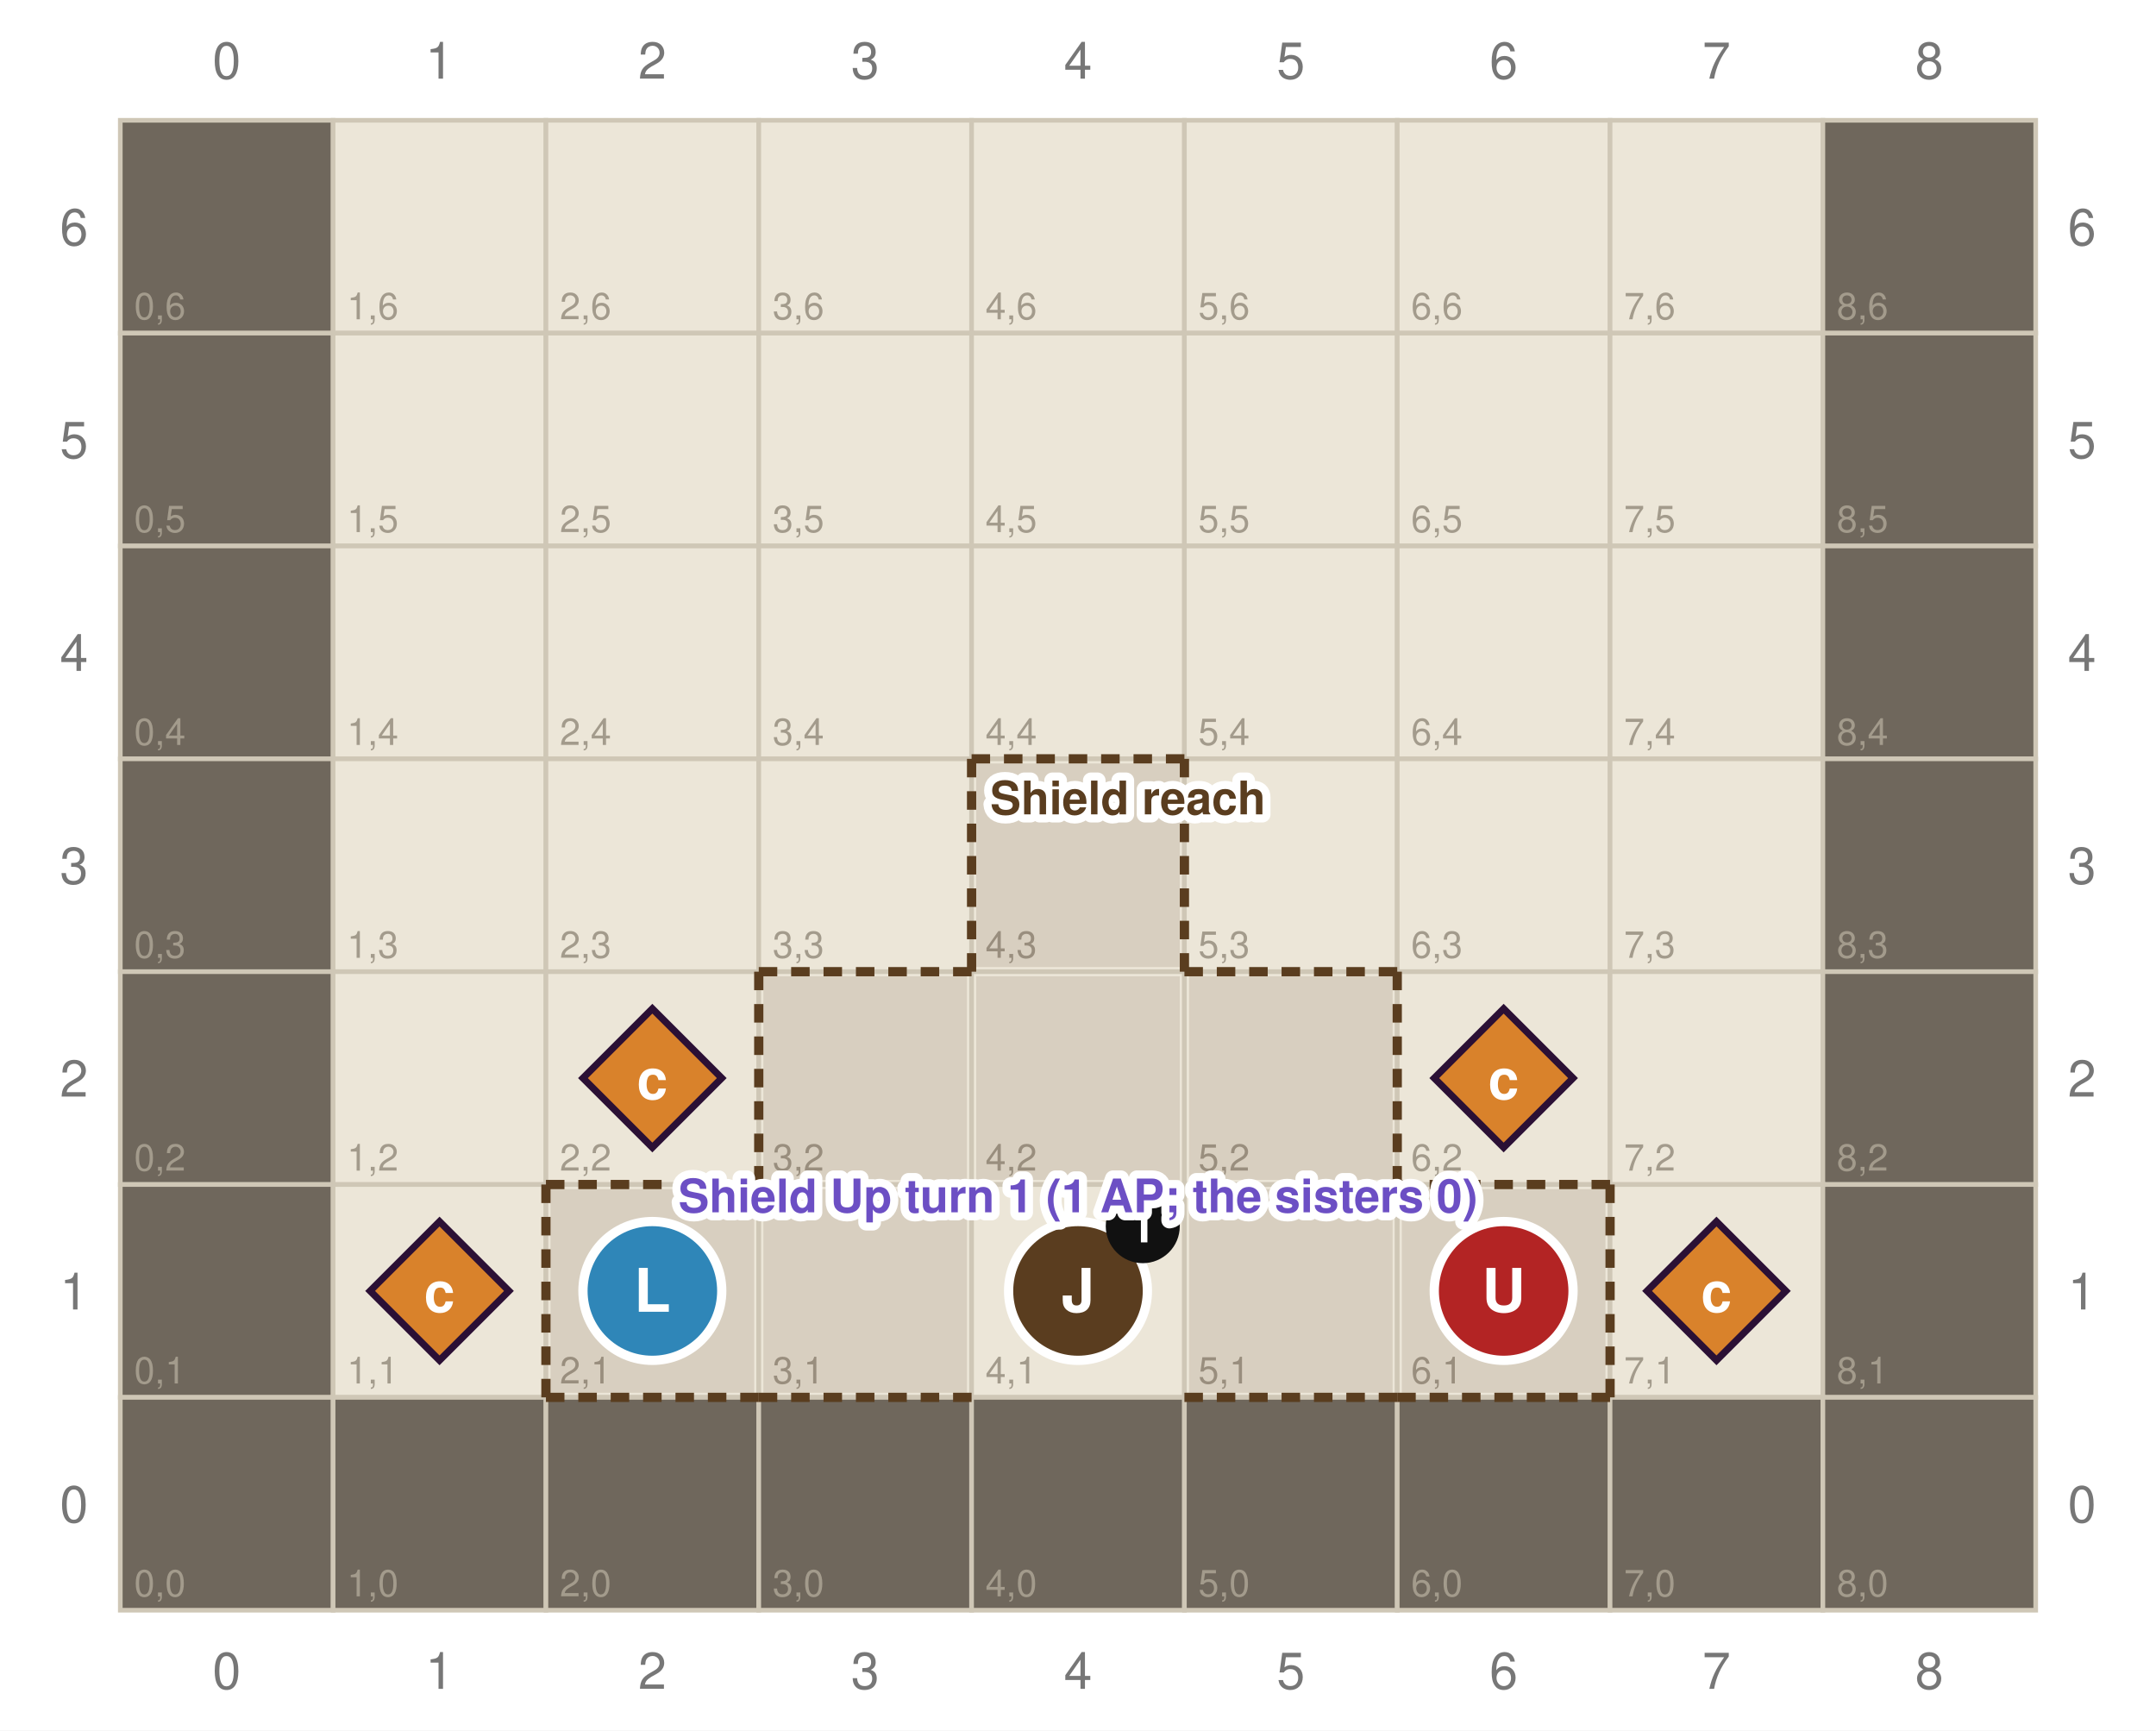
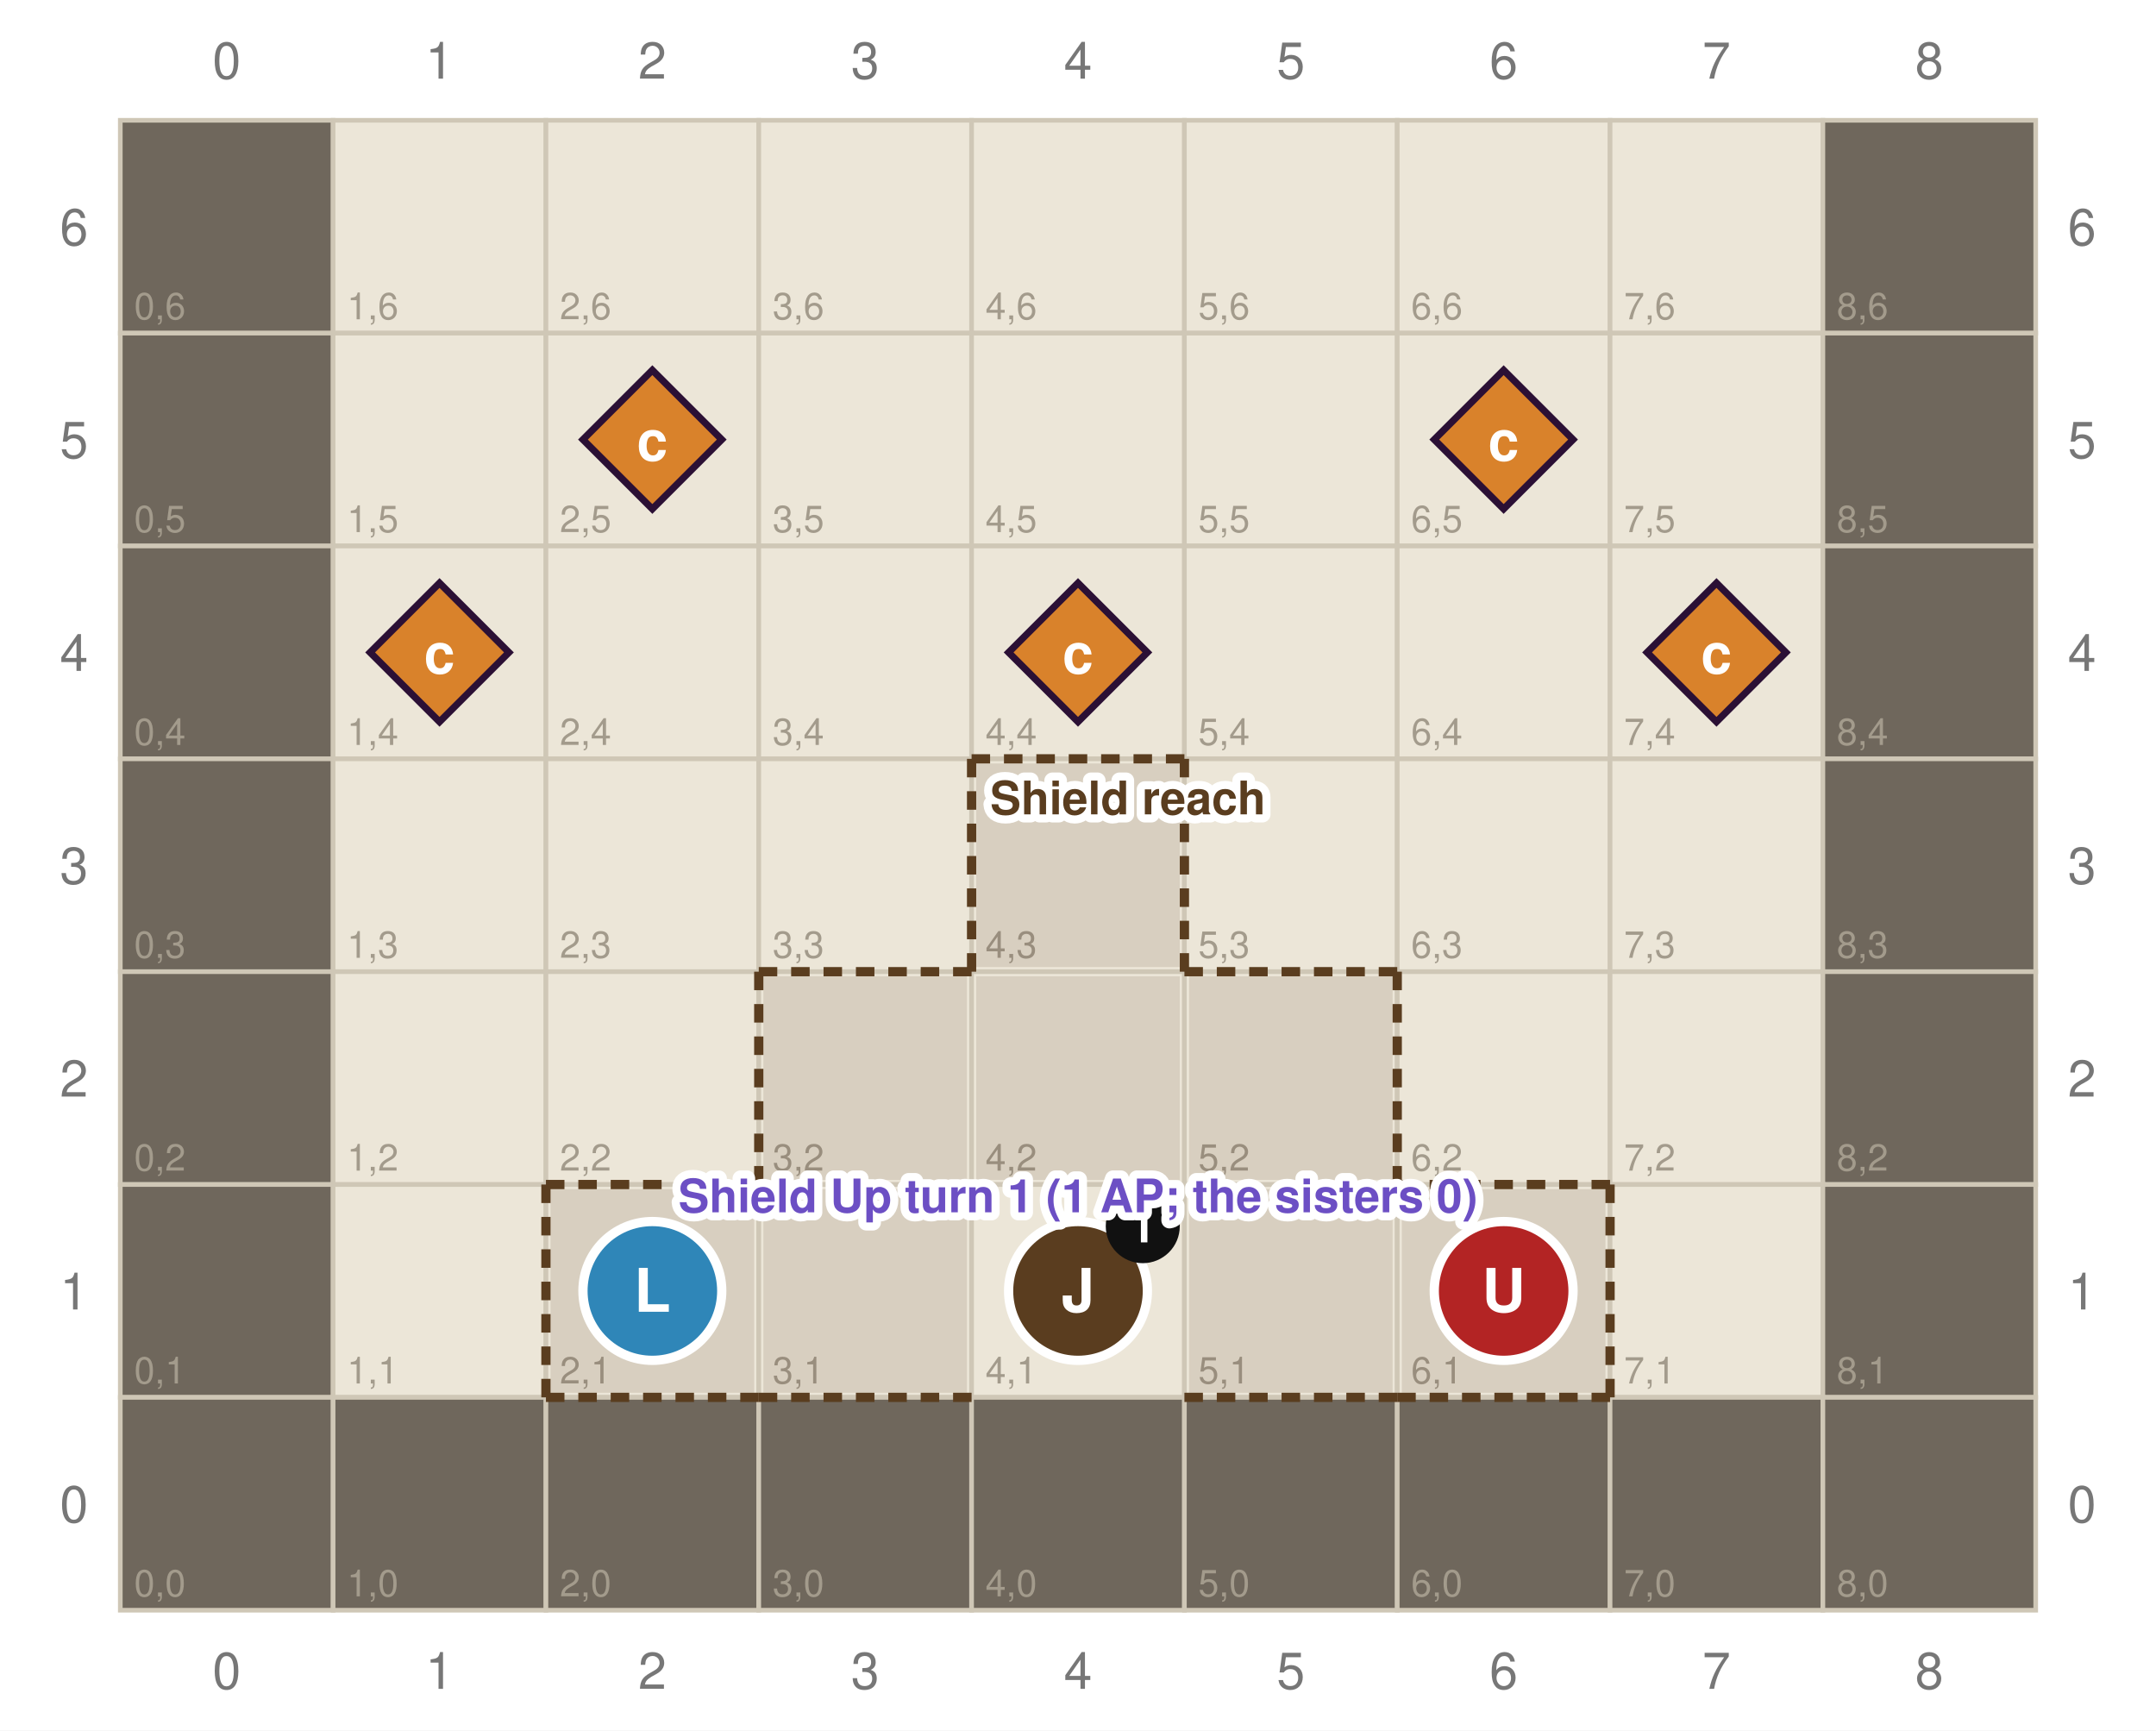
<svg xmlns="http://www.w3.org/2000/svg" viewBox="0 0 466 374" width="466" height="374">
  <defs>
    <marker id="ah" viewBox="0 0 10 10" refX="8" refY="5" markerWidth="5" markerHeight="5" orient="auto-start-reverse">
      <path d="M0,0 L10,5 L0,10 z" fill="context-stroke" />
    </marker>
    <pattern id="gap" width="8" height="8" patternUnits="userSpaceOnUse" patternTransform="rotate(45)">
      <line x1="0" y1="0" x2="0" y2="8" stroke="#c9c2b4" stroke-width="2" />
    </pattern>
  </defs>
  <rect width="466" height="374" fill="#ffffff" />
  <text x="49.0" y="17.0" font-size="11" text-anchor="middle" font-weight="normal" font-family="Segoe UI, Helvetica, Arial, sans-serif" fill="#777">0</text>
  <text x="49.0" y="365.0" font-size="11" text-anchor="middle" font-weight="normal" font-family="Segoe UI, Helvetica, Arial, sans-serif" fill="#777">0</text>
  <text x="95.0" y="17.0" font-size="11" text-anchor="middle" font-weight="normal" font-family="Segoe UI, Helvetica, Arial, sans-serif" fill="#777">1</text>
  <text x="95.0" y="365.0" font-size="11" text-anchor="middle" font-weight="normal" font-family="Segoe UI, Helvetica, Arial, sans-serif" fill="#777">1</text>
  <text x="141.0" y="17.0" font-size="11" text-anchor="middle" font-weight="normal" font-family="Segoe UI, Helvetica, Arial, sans-serif" fill="#777">2</text>
  <text x="141.0" y="365.0" font-size="11" text-anchor="middle" font-weight="normal" font-family="Segoe UI, Helvetica, Arial, sans-serif" fill="#777">2</text>
  <text x="187.0" y="17.0" font-size="11" text-anchor="middle" font-weight="normal" font-family="Segoe UI, Helvetica, Arial, sans-serif" fill="#777">3</text>
  <text x="187.0" y="365.0" font-size="11" text-anchor="middle" font-weight="normal" font-family="Segoe UI, Helvetica, Arial, sans-serif" fill="#777">3</text>
  <text x="233.0" y="17.0" font-size="11" text-anchor="middle" font-weight="normal" font-family="Segoe UI, Helvetica, Arial, sans-serif" fill="#777">4</text>
  <text x="233.0" y="365.0" font-size="11" text-anchor="middle" font-weight="normal" font-family="Segoe UI, Helvetica, Arial, sans-serif" fill="#777">4</text>
  <text x="279.0" y="17.0" font-size="11" text-anchor="middle" font-weight="normal" font-family="Segoe UI, Helvetica, Arial, sans-serif" fill="#777">5</text>
  <text x="279.0" y="365.0" font-size="11" text-anchor="middle" font-weight="normal" font-family="Segoe UI, Helvetica, Arial, sans-serif" fill="#777">5</text>
  <text x="325.0" y="17.0" font-size="11" text-anchor="middle" font-weight="normal" font-family="Segoe UI, Helvetica, Arial, sans-serif" fill="#777">6</text>
  <text x="325.0" y="365.0" font-size="11" text-anchor="middle" font-weight="normal" font-family="Segoe UI, Helvetica, Arial, sans-serif" fill="#777">6</text>
  <text x="371.0" y="17.0" font-size="11" text-anchor="middle" font-weight="normal" font-family="Segoe UI, Helvetica, Arial, sans-serif" fill="#777">7</text>
  <text x="371.0" y="365.0" font-size="11" text-anchor="middle" font-weight="normal" font-family="Segoe UI, Helvetica, Arial, sans-serif" fill="#777">7</text>
  <text x="417.0" y="17.0" font-size="11" text-anchor="middle" font-weight="normal" font-family="Segoe UI, Helvetica, Arial, sans-serif" fill="#777">8</text>
  <text x="417.0" y="365.0" font-size="11" text-anchor="middle" font-weight="normal" font-family="Segoe UI, Helvetica, Arial, sans-serif" fill="#777">8</text>
  <text x="16.0" y="329.0" font-size="11" text-anchor="middle" font-weight="normal" font-family="Segoe UI, Helvetica, Arial, sans-serif" fill="#777">0</text>
  <text x="450.0" y="329.0" font-size="11" text-anchor="middle" font-weight="normal" font-family="Segoe UI, Helvetica, Arial, sans-serif" fill="#777">0</text>
  <text x="16.0" y="283.0" font-size="11" text-anchor="middle" font-weight="normal" font-family="Segoe UI, Helvetica, Arial, sans-serif" fill="#777">1</text>
  <text x="450.0" y="283.0" font-size="11" text-anchor="middle" font-weight="normal" font-family="Segoe UI, Helvetica, Arial, sans-serif" fill="#777">1</text>
  <text x="16.0" y="237.0" font-size="11" text-anchor="middle" font-weight="normal" font-family="Segoe UI, Helvetica, Arial, sans-serif" fill="#777">2</text>
  <text x="450.0" y="237.0" font-size="11" text-anchor="middle" font-weight="normal" font-family="Segoe UI, Helvetica, Arial, sans-serif" fill="#777">2</text>
  <text x="16.0" y="191.0" font-size="11" text-anchor="middle" font-weight="normal" font-family="Segoe UI, Helvetica, Arial, sans-serif" fill="#777">3</text>
  <text x="450.0" y="191.0" font-size="11" text-anchor="middle" font-weight="normal" font-family="Segoe UI, Helvetica, Arial, sans-serif" fill="#777">3</text>
  <text x="16.0" y="145.0" font-size="11" text-anchor="middle" font-weight="normal" font-family="Segoe UI, Helvetica, Arial, sans-serif" fill="#777">4</text>
  <text x="450.0" y="145.0" font-size="11" text-anchor="middle" font-weight="normal" font-family="Segoe UI, Helvetica, Arial, sans-serif" fill="#777">4</text>
  <text x="16.0" y="99.0" font-size="11" text-anchor="middle" font-weight="normal" font-family="Segoe UI, Helvetica, Arial, sans-serif" fill="#777">5</text>
  <text x="450.0" y="99.0" font-size="11" text-anchor="middle" font-weight="normal" font-family="Segoe UI, Helvetica, Arial, sans-serif" fill="#777">5</text>
  <text x="16.0" y="53.0" font-size="11" text-anchor="middle" font-weight="normal" font-family="Segoe UI, Helvetica, Arial, sans-serif" fill="#777">6</text>
  <text x="450.0" y="53.0" font-size="11" text-anchor="middle" font-weight="normal" font-family="Segoe UI, Helvetica, Arial, sans-serif" fill="#777">6</text>
  <g>
    <rect x="26" y="26" width="46" height="46" fill="#6f675c" stroke="#cfc7b6" stroke-width="1" />
  </g>
  <text x="29.0" y="69.0" font-size="8" text-anchor="start" font-weight="normal" font-family="Segoe UI, Helvetica, Arial, sans-serif" fill="#a39b8c">0,6</text>
  <g>
    <rect x="72" y="26" width="46" height="46" fill="#ece6d8" stroke="#cfc7b6" stroke-width="1" />
  </g>
  <text x="75.0" y="69.0" font-size="8" text-anchor="start" font-weight="normal" font-family="Segoe UI, Helvetica, Arial, sans-serif" fill="#a39b8c">1,6</text>
  <g>
    <rect x="118" y="26" width="46" height="46" fill="#ece6d8" stroke="#cfc7b6" stroke-width="1" />
  </g>
  <text x="121.0" y="69.0" font-size="8" text-anchor="start" font-weight="normal" font-family="Segoe UI, Helvetica, Arial, sans-serif" fill="#a39b8c">2,6</text>
  <g>
    <rect x="164" y="26" width="46" height="46" fill="#ece6d8" stroke="#cfc7b6" stroke-width="1" />
  </g>
  <text x="167.0" y="69.0" font-size="8" text-anchor="start" font-weight="normal" font-family="Segoe UI, Helvetica, Arial, sans-serif" fill="#a39b8c">3,6</text>
  <g>
    <rect x="210" y="26" width="46" height="46" fill="#ece6d8" stroke="#cfc7b6" stroke-width="1" />
  </g>
  <text x="213.0" y="69.0" font-size="8" text-anchor="start" font-weight="normal" font-family="Segoe UI, Helvetica, Arial, sans-serif" fill="#a39b8c">4,6</text>
  <g>
    <rect x="256" y="26" width="46" height="46" fill="#ece6d8" stroke="#cfc7b6" stroke-width="1" />
  </g>
  <text x="259.0" y="69.0" font-size="8" text-anchor="start" font-weight="normal" font-family="Segoe UI, Helvetica, Arial, sans-serif" fill="#a39b8c">5,6</text>
  <g>
    <rect x="302" y="26" width="46" height="46" fill="#ece6d8" stroke="#cfc7b6" stroke-width="1" />
  </g>
  <text x="305.0" y="69.0" font-size="8" text-anchor="start" font-weight="normal" font-family="Segoe UI, Helvetica, Arial, sans-serif" fill="#a39b8c">6,6</text>
  <g>
    <rect x="348" y="26" width="46" height="46" fill="#ece6d8" stroke="#cfc7b6" stroke-width="1" />
  </g>
  <text x="351.0" y="69.0" font-size="8" text-anchor="start" font-weight="normal" font-family="Segoe UI, Helvetica, Arial, sans-serif" fill="#a39b8c">7,6</text>
  <g>
    <rect x="394" y="26" width="46" height="46" fill="#6f675c" stroke="#cfc7b6" stroke-width="1" />
  </g>
  <text x="397.0" y="69.0" font-size="8" text-anchor="start" font-weight="normal" font-family="Segoe UI, Helvetica, Arial, sans-serif" fill="#a39b8c">8,6</text>
  <g>
    <rect x="26" y="72" width="46" height="46" fill="#6f675c" stroke="#cfc7b6" stroke-width="1" />
  </g>
  <text x="29.0" y="115.0" font-size="8" text-anchor="start" font-weight="normal" font-family="Segoe UI, Helvetica, Arial, sans-serif" fill="#a39b8c">0,5</text>
  <g>
    <rect x="72" y="72" width="46" height="46" fill="#ece6d8" stroke="#cfc7b6" stroke-width="1" />
  </g>
  <text x="75.0" y="115.0" font-size="8" text-anchor="start" font-weight="normal" font-family="Segoe UI, Helvetica, Arial, sans-serif" fill="#a39b8c">1,5</text>
  <g>
    <rect x="118" y="72" width="46" height="46" fill="#ece6d8" stroke="#cfc7b6" stroke-width="1" />
  </g>
  <text x="121.0" y="115.0" font-size="8" text-anchor="start" font-weight="normal" font-family="Segoe UI, Helvetica, Arial, sans-serif" fill="#a39b8c">2,5</text>
  <g>
    <rect x="164" y="72" width="46" height="46" fill="#ece6d8" stroke="#cfc7b6" stroke-width="1" />
  </g>
  <text x="167.0" y="115.0" font-size="8" text-anchor="start" font-weight="normal" font-family="Segoe UI, Helvetica, Arial, sans-serif" fill="#a39b8c">3,5</text>
  <g>
    <rect x="210" y="72" width="46" height="46" fill="#ece6d8" stroke="#cfc7b6" stroke-width="1" />
  </g>
  <text x="213.0" y="115.0" font-size="8" text-anchor="start" font-weight="normal" font-family="Segoe UI, Helvetica, Arial, sans-serif" fill="#a39b8c">4,5</text>
  <g>
    <rect x="256" y="72" width="46" height="46" fill="#ece6d8" stroke="#cfc7b6" stroke-width="1" />
  </g>
  <text x="259.0" y="115.0" font-size="8" text-anchor="start" font-weight="normal" font-family="Segoe UI, Helvetica, Arial, sans-serif" fill="#a39b8c">5,5</text>
  <g>
    <rect x="302" y="72" width="46" height="46" fill="#ece6d8" stroke="#cfc7b6" stroke-width="1" />
  </g>
  <text x="305.0" y="115.0" font-size="8" text-anchor="start" font-weight="normal" font-family="Segoe UI, Helvetica, Arial, sans-serif" fill="#a39b8c">6,5</text>
  <g>
    <rect x="348" y="72" width="46" height="46" fill="#ece6d8" stroke="#cfc7b6" stroke-width="1" />
  </g>
  <text x="351.0" y="115.0" font-size="8" text-anchor="start" font-weight="normal" font-family="Segoe UI, Helvetica, Arial, sans-serif" fill="#a39b8c">7,5</text>
  <g>
    <rect x="394" y="72" width="46" height="46" fill="#6f675c" stroke="#cfc7b6" stroke-width="1" />
  </g>
  <text x="397.0" y="115.0" font-size="8" text-anchor="start" font-weight="normal" font-family="Segoe UI, Helvetica, Arial, sans-serif" fill="#a39b8c">8,5</text>
  <g>
    <rect x="26" y="118" width="46" height="46" fill="#6f675c" stroke="#cfc7b6" stroke-width="1" />
  </g>
  <text x="29.0" y="161.0" font-size="8" text-anchor="start" font-weight="normal" font-family="Segoe UI, Helvetica, Arial, sans-serif" fill="#a39b8c">0,4</text>
  <g>
    <rect x="72" y="118" width="46" height="46" fill="#ece6d8" stroke="#cfc7b6" stroke-width="1" />
  </g>
  <text x="75.0" y="161.0" font-size="8" text-anchor="start" font-weight="normal" font-family="Segoe UI, Helvetica, Arial, sans-serif" fill="#a39b8c">1,4</text>
  <g>
    <rect x="118" y="118" width="46" height="46" fill="#ece6d8" stroke="#cfc7b6" stroke-width="1" />
  </g>
  <text x="121.0" y="161.0" font-size="8" text-anchor="start" font-weight="normal" font-family="Segoe UI, Helvetica, Arial, sans-serif" fill="#a39b8c">2,4</text>
  <g>
    <rect x="164" y="118" width="46" height="46" fill="#ece6d8" stroke="#cfc7b6" stroke-width="1" />
  </g>
  <text x="167.0" y="161.0" font-size="8" text-anchor="start" font-weight="normal" font-family="Segoe UI, Helvetica, Arial, sans-serif" fill="#a39b8c">3,4</text>
  <g>
    <rect x="210" y="118" width="46" height="46" fill="#ece6d8" stroke="#cfc7b6" stroke-width="1" />
  </g>
  <text x="213.0" y="161.0" font-size="8" text-anchor="start" font-weight="normal" font-family="Segoe UI, Helvetica, Arial, sans-serif" fill="#a39b8c">4,4</text>
  <g>
    <rect x="256" y="118" width="46" height="46" fill="#ece6d8" stroke="#cfc7b6" stroke-width="1" />
  </g>
  <text x="259.0" y="161.0" font-size="8" text-anchor="start" font-weight="normal" font-family="Segoe UI, Helvetica, Arial, sans-serif" fill="#a39b8c">5,4</text>
  <g>
    <rect x="302" y="118" width="46" height="46" fill="#ece6d8" stroke="#cfc7b6" stroke-width="1" />
  </g>
  <text x="305.0" y="161.0" font-size="8" text-anchor="start" font-weight="normal" font-family="Segoe UI, Helvetica, Arial, sans-serif" fill="#a39b8c">6,4</text>
  <g>
    <rect x="348" y="118" width="46" height="46" fill="#ece6d8" stroke="#cfc7b6" stroke-width="1" />
  </g>
  <text x="351.0" y="161.0" font-size="8" text-anchor="start" font-weight="normal" font-family="Segoe UI, Helvetica, Arial, sans-serif" fill="#a39b8c">7,4</text>
  <g>
    <rect x="394" y="118" width="46" height="46" fill="#6f675c" stroke="#cfc7b6" stroke-width="1" />
  </g>
  <text x="397.0" y="161.0" font-size="8" text-anchor="start" font-weight="normal" font-family="Segoe UI, Helvetica, Arial, sans-serif" fill="#a39b8c">8,4</text>
  <g>
    <rect x="26" y="164" width="46" height="46" fill="#6f675c" stroke="#cfc7b6" stroke-width="1" />
  </g>
  <text x="29.0" y="207.0" font-size="8" text-anchor="start" font-weight="normal" font-family="Segoe UI, Helvetica, Arial, sans-serif" fill="#a39b8c">0,3</text>
  <g>
    <rect x="72" y="164" width="46" height="46" fill="#ece6d8" stroke="#cfc7b6" stroke-width="1" />
  </g>
  <text x="75.0" y="207.0" font-size="8" text-anchor="start" font-weight="normal" font-family="Segoe UI, Helvetica, Arial, sans-serif" fill="#a39b8c">1,3</text>
  <g>
    <rect x="118" y="164" width="46" height="46" fill="#ece6d8" stroke="#cfc7b6" stroke-width="1" />
  </g>
  <text x="121.0" y="207.0" font-size="8" text-anchor="start" font-weight="normal" font-family="Segoe UI, Helvetica, Arial, sans-serif" fill="#a39b8c">2,3</text>
  <g>
    <rect x="164" y="164" width="46" height="46" fill="#ece6d8" stroke="#cfc7b6" stroke-width="1" />
  </g>
  <text x="167.0" y="207.0" font-size="8" text-anchor="start" font-weight="normal" font-family="Segoe UI, Helvetica, Arial, sans-serif" fill="#a39b8c">3,3</text>
  <g>
    <rect x="210" y="164" width="46" height="46" fill="#ece6d8" stroke="#cfc7b6" stroke-width="1" />
  </g>
  <text x="213.0" y="207.0" font-size="8" text-anchor="start" font-weight="normal" font-family="Segoe UI, Helvetica, Arial, sans-serif" fill="#a39b8c">4,3</text>
  <g>
    <rect x="256" y="164" width="46" height="46" fill="#ece6d8" stroke="#cfc7b6" stroke-width="1" />
  </g>
  <text x="259.0" y="207.0" font-size="8" text-anchor="start" font-weight="normal" font-family="Segoe UI, Helvetica, Arial, sans-serif" fill="#a39b8c">5,3</text>
  <g>
    <rect x="302" y="164" width="46" height="46" fill="#ece6d8" stroke="#cfc7b6" stroke-width="1" />
  </g>
  <text x="305.0" y="207.0" font-size="8" text-anchor="start" font-weight="normal" font-family="Segoe UI, Helvetica, Arial, sans-serif" fill="#a39b8c">6,3</text>
  <g>
    <rect x="348" y="164" width="46" height="46" fill="#ece6d8" stroke="#cfc7b6" stroke-width="1" />
  </g>
  <text x="351.0" y="207.0" font-size="8" text-anchor="start" font-weight="normal" font-family="Segoe UI, Helvetica, Arial, sans-serif" fill="#a39b8c">7,3</text>
  <g>
    <rect x="394" y="164" width="46" height="46" fill="#6f675c" stroke="#cfc7b6" stroke-width="1" />
  </g>
  <text x="397.0" y="207.0" font-size="8" text-anchor="start" font-weight="normal" font-family="Segoe UI, Helvetica, Arial, sans-serif" fill="#a39b8c">8,3</text>
  <g>
    <rect x="26" y="210" width="46" height="46" fill="#6f675c" stroke="#cfc7b6" stroke-width="1" />
  </g>
  <text x="29.0" y="253.0" font-size="8" text-anchor="start" font-weight="normal" font-family="Segoe UI, Helvetica, Arial, sans-serif" fill="#a39b8c">0,2</text>
  <g>
    <rect x="72" y="210" width="46" height="46" fill="#ece6d8" stroke="#cfc7b6" stroke-width="1" />
  </g>
  <text x="75.0" y="253.0" font-size="8" text-anchor="start" font-weight="normal" font-family="Segoe UI, Helvetica, Arial, sans-serif" fill="#a39b8c">1,2</text>
  <g>
    <rect x="118" y="210" width="46" height="46" fill="#ece6d8" stroke="#cfc7b6" stroke-width="1" />
  </g>
  <text x="121.0" y="253.0" font-size="8" text-anchor="start" font-weight="normal" font-family="Segoe UI, Helvetica, Arial, sans-serif" fill="#a39b8c">2,2</text>
  <g>
    <rect x="164" y="210" width="46" height="46" fill="#ece6d8" stroke="#cfc7b6" stroke-width="1" />
  </g>
  <text x="167.0" y="253.0" font-size="8" text-anchor="start" font-weight="normal" font-family="Segoe UI, Helvetica, Arial, sans-serif" fill="#a39b8c">3,2</text>
  <g>
    <rect x="210" y="210" width="46" height="46" fill="#ece6d8" stroke="#cfc7b6" stroke-width="1" />
  </g>
  <text x="213.0" y="253.0" font-size="8" text-anchor="start" font-weight="normal" font-family="Segoe UI, Helvetica, Arial, sans-serif" fill="#a39b8c">4,2</text>
  <g>
    <rect x="256" y="210" width="46" height="46" fill="#ece6d8" stroke="#cfc7b6" stroke-width="1" />
  </g>
  <text x="259.0" y="253.0" font-size="8" text-anchor="start" font-weight="normal" font-family="Segoe UI, Helvetica, Arial, sans-serif" fill="#a39b8c">5,2</text>
  <g>
    <rect x="302" y="210" width="46" height="46" fill="#ece6d8" stroke="#cfc7b6" stroke-width="1" />
  </g>
  <text x="305.0" y="253.0" font-size="8" text-anchor="start" font-weight="normal" font-family="Segoe UI, Helvetica, Arial, sans-serif" fill="#a39b8c">6,2</text>
  <g>
    <rect x="348" y="210" width="46" height="46" fill="#ece6d8" stroke="#cfc7b6" stroke-width="1" />
  </g>
  <text x="351.0" y="253.0" font-size="8" text-anchor="start" font-weight="normal" font-family="Segoe UI, Helvetica, Arial, sans-serif" fill="#a39b8c">7,2</text>
  <g>
    <rect x="394" y="210" width="46" height="46" fill="#6f675c" stroke="#cfc7b6" stroke-width="1" />
  </g>
  <text x="397.0" y="253.0" font-size="8" text-anchor="start" font-weight="normal" font-family="Segoe UI, Helvetica, Arial, sans-serif" fill="#a39b8c">8,2</text>
  <g>
    <rect x="26" y="256" width="46" height="46" fill="#6f675c" stroke="#cfc7b6" stroke-width="1" />
  </g>
  <text x="29.0" y="299.0" font-size="8" text-anchor="start" font-weight="normal" font-family="Segoe UI, Helvetica, Arial, sans-serif" fill="#a39b8c">0,1</text>
  <g>
    <rect x="72" y="256" width="46" height="46" fill="#ece6d8" stroke="#cfc7b6" stroke-width="1" />
  </g>
  <text x="75.0" y="299.0" font-size="8" text-anchor="start" font-weight="normal" font-family="Segoe UI, Helvetica, Arial, sans-serif" fill="#a39b8c">1,1</text>
  <g>
    <rect x="118" y="256" width="46" height="46" fill="#ece6d8" stroke="#cfc7b6" stroke-width="1" />
  </g>
  <text x="121.0" y="299.0" font-size="8" text-anchor="start" font-weight="normal" font-family="Segoe UI, Helvetica, Arial, sans-serif" fill="#a39b8c">2,1</text>
  <g>
    <rect x="164" y="256" width="46" height="46" fill="#ece6d8" stroke="#cfc7b6" stroke-width="1" />
  </g>
  <text x="167.0" y="299.0" font-size="8" text-anchor="start" font-weight="normal" font-family="Segoe UI, Helvetica, Arial, sans-serif" fill="#a39b8c">3,1</text>
  <g>
    <rect x="210" y="256" width="46" height="46" fill="#ece6d8" stroke="#cfc7b6" stroke-width="1" />
  </g>
  <text x="213.0" y="299.0" font-size="8" text-anchor="start" font-weight="normal" font-family="Segoe UI, Helvetica, Arial, sans-serif" fill="#a39b8c">4,1</text>
  <g>
    <rect x="256" y="256" width="46" height="46" fill="#ece6d8" stroke="#cfc7b6" stroke-width="1" />
  </g>
  <text x="259.0" y="299.0" font-size="8" text-anchor="start" font-weight="normal" font-family="Segoe UI, Helvetica, Arial, sans-serif" fill="#a39b8c">5,1</text>
  <g>
    <rect x="302" y="256" width="46" height="46" fill="#ece6d8" stroke="#cfc7b6" stroke-width="1" />
  </g>
  <text x="305.0" y="299.0" font-size="8" text-anchor="start" font-weight="normal" font-family="Segoe UI, Helvetica, Arial, sans-serif" fill="#a39b8c">6,1</text>
  <g>
    <rect x="348" y="256" width="46" height="46" fill="#ece6d8" stroke="#cfc7b6" stroke-width="1" />
  </g>
  <text x="351.0" y="299.0" font-size="8" text-anchor="start" font-weight="normal" font-family="Segoe UI, Helvetica, Arial, sans-serif" fill="#a39b8c">7,1</text>
  <g>
    <rect x="394" y="256" width="46" height="46" fill="#6f675c" stroke="#cfc7b6" stroke-width="1" />
  </g>
  <text x="397.0" y="299.0" font-size="8" text-anchor="start" font-weight="normal" font-family="Segoe UI, Helvetica, Arial, sans-serif" fill="#a39b8c">8,1</text>
  <g>
    <rect x="26" y="302" width="46" height="46" fill="#6f675c" stroke="#cfc7b6" stroke-width="1" />
  </g>
  <text x="29.0" y="345.0" font-size="8" text-anchor="start" font-weight="normal" font-family="Segoe UI, Helvetica, Arial, sans-serif" fill="#a39b8c">0,0</text>
  <g>
    <rect x="72" y="302" width="46" height="46" fill="#6f675c" stroke="#cfc7b6" stroke-width="1" />
  </g>
  <text x="75.0" y="345.0" font-size="8" text-anchor="start" font-weight="normal" font-family="Segoe UI, Helvetica, Arial, sans-serif" fill="#a39b8c">1,0</text>
  <g>
    <rect x="118" y="302" width="46" height="46" fill="#6f675c" stroke="#cfc7b6" stroke-width="1" />
  </g>
  <text x="121.0" y="345.0" font-size="8" text-anchor="start" font-weight="normal" font-family="Segoe UI, Helvetica, Arial, sans-serif" fill="#a39b8c">2,0</text>
  <g>
    <rect x="164" y="302" width="46" height="46" fill="#6f675c" stroke="#cfc7b6" stroke-width="1" />
  </g>
  <text x="167.0" y="345.0" font-size="8" text-anchor="start" font-weight="normal" font-family="Segoe UI, Helvetica, Arial, sans-serif" fill="#a39b8c">3,0</text>
  <g>
    <rect x="210" y="302" width="46" height="46" fill="#6f675c" stroke="#cfc7b6" stroke-width="1" />
  </g>
  <text x="213.0" y="345.0" font-size="8" text-anchor="start" font-weight="normal" font-family="Segoe UI, Helvetica, Arial, sans-serif" fill="#a39b8c">4,0</text>
  <g>
    <rect x="256" y="302" width="46" height="46" fill="#6f675c" stroke="#cfc7b6" stroke-width="1" />
  </g>
  <text x="259.0" y="345.0" font-size="8" text-anchor="start" font-weight="normal" font-family="Segoe UI, Helvetica, Arial, sans-serif" fill="#a39b8c">5,0</text>
  <g>
    <rect x="302" y="302" width="46" height="46" fill="#6f675c" stroke="#cfc7b6" stroke-width="1" />
  </g>
  <text x="305.0" y="345.0" font-size="8" text-anchor="start" font-weight="normal" font-family="Segoe UI, Helvetica, Arial, sans-serif" fill="#a39b8c">6,0</text>
  <g>
    <rect x="348" y="302" width="46" height="46" fill="#6f675c" stroke="#cfc7b6" stroke-width="1" />
  </g>
  <text x="351.0" y="345.0" font-size="8" text-anchor="start" font-weight="normal" font-family="Segoe UI, Helvetica, Arial, sans-serif" fill="#a39b8c">7,0</text>
  <g>
    <rect x="394" y="302" width="46" height="46" fill="#6f675c" stroke="#cfc7b6" stroke-width="1" />
  </g>
  <text x="397.0" y="345.0" font-size="8" text-anchor="start" font-weight="normal" font-family="Segoe UI, Helvetica, Arial, sans-serif" fill="#a39b8c">8,0</text>
  <rect x="211" y="165" width="44" height="44" fill="#5a3d1f" fill-opacity="0.13" />
  <rect x="165" y="211" width="44" height="44" fill="#5a3d1f" fill-opacity="0.13" />
  <rect x="211" y="211" width="44" height="44" fill="#5a3d1f" fill-opacity="0.13" />
  <rect x="257" y="211" width="44" height="44" fill="#5a3d1f" fill-opacity="0.13" />
  <rect x="119" y="257" width="44" height="44" fill="#5a3d1f" fill-opacity="0.13" />
  <rect x="165" y="257" width="44" height="44" fill="#5a3d1f" fill-opacity="0.13" />
  <rect x="257" y="257" width="44" height="44" fill="#5a3d1f" fill-opacity="0.13" />
  <rect x="303" y="257" width="44" height="44" fill="#5a3d1f" fill-opacity="0.13" />
  <line x1="210" y1="164" x2="256" y2="164" stroke="#5a3d1f" stroke-width="2" stroke-dasharray="4 3" />
  <line x1="210" y1="164" x2="210" y2="210" stroke="#5a3d1f" stroke-width="2" stroke-dasharray="4 3" />
  <line x1="256" y1="164" x2="256" y2="210" stroke="#5a3d1f" stroke-width="2" stroke-dasharray="4 3" />
  <line x1="164" y1="210" x2="210" y2="210" stroke="#5a3d1f" stroke-width="2" stroke-dasharray="4 3" />
  <line x1="164" y1="210" x2="164" y2="256" stroke="#5a3d1f" stroke-width="2" stroke-dasharray="4 3" />
  <line x1="256" y1="210" x2="302" y2="210" stroke="#5a3d1f" stroke-width="2" stroke-dasharray="4 3" />
  <line x1="302" y1="210" x2="302" y2="256" stroke="#5a3d1f" stroke-width="2" stroke-dasharray="4 3" />
  <line x1="118" y1="256" x2="164" y2="256" stroke="#5a3d1f" stroke-width="2" stroke-dasharray="4 3" />
  <line x1="118" y1="302" x2="164" y2="302" stroke="#5a3d1f" stroke-width="2" stroke-dasharray="4 3" />
  <line x1="118" y1="256" x2="118" y2="302" stroke="#5a3d1f" stroke-width="2" stroke-dasharray="4 3" />
  <line x1="164" y1="302" x2="210" y2="302" stroke="#5a3d1f" stroke-width="2" stroke-dasharray="4 3" />
  <line x1="256" y1="302" x2="302" y2="302" stroke="#5a3d1f" stroke-width="2" stroke-dasharray="4 3" />
  <line x1="302" y1="256" x2="348" y2="256" stroke="#5a3d1f" stroke-width="2" stroke-dasharray="4 3" />
  <line x1="302" y1="302" x2="348" y2="302" stroke="#5a3d1f" stroke-width="2" stroke-dasharray="4 3" />
  <line x1="348" y1="256" x2="348" y2="302" stroke="#5a3d1f" stroke-width="2" stroke-dasharray="4 3" />
  <text x="214.0" y="176.0" font-size="10" text-anchor="start" font-weight="bold" font-family="Segoe UI, Helvetica, Arial, sans-serif" fill="#ffffff" stroke="#ffffff" stroke-width="3.5" stroke-linejoin="round">Shield reach</text>
  <text x="214.0" y="176.0" font-size="10" text-anchor="start" font-weight="bold" font-family="Segoe UI, Helvetica, Arial, sans-serif" fill="#5a3d1f">Shield reach</text>
  <g>
-     <path d="M141.0,218.0 L156.0,233.0 L141.0,248.0 L126.0,233.0 z" fill="#d9822b" stroke="#2b1035" stroke-width="1.5" />
-   </g>
-   <text x="141.0" y="237.5" font-size="12" text-anchor="middle" font-weight="bold" font-family="Segoe UI, Helvetica, Arial, sans-serif" fill="#fff">c</text>
-   <g>
-     <path d="M325.0,218.0 L340.0,233.0 L325.0,248.0 L310.0,233.0 z" fill="#d9822b" stroke="#2b1035" stroke-width="1.5" />
-   </g>
-   <text x="325.0" y="237.5" font-size="12" text-anchor="middle" font-weight="bold" font-family="Segoe UI, Helvetica, Arial, sans-serif" fill="#fff">c</text>
-   <g>
-     <path d="M95.0,264.0 L110.0,279.0 L95.0,294.0 L80.0,279.0 z" fill="#d9822b" stroke="#2b1035" stroke-width="1.5" />
-   </g>
-   <text x="95.0" y="283.5" font-size="12" text-anchor="middle" font-weight="bold" font-family="Segoe UI, Helvetica, Arial, sans-serif" fill="#fff">c</text>
+     <path d="M141.0,80.0 L156.0,95.0 L141.0,110.0 L126.0,95.0 z" fill="#d9822b" stroke="#2b1035" stroke-width="1.5" />
+   </g>
+   <text x="141.0" y="99.5" font-size="12" text-anchor="middle" font-weight="bold" font-family="Segoe UI, Helvetica, Arial, sans-serif" fill="#fff">c</text>
+   <g>
+     <path d="M325.0,80.0 L340.0,95.0 L325.0,110.0 L310.0,95.0 z" fill="#d9822b" stroke="#2b1035" stroke-width="1.5" />
+   </g>
+   <text x="325.0" y="99.5" font-size="12" text-anchor="middle" font-weight="bold" font-family="Segoe UI, Helvetica, Arial, sans-serif" fill="#fff">c</text>
+   <g>
+     <path d="M95.0,126.0 L110.0,141.0 L95.0,156.0 L80.0,141.0 z" fill="#d9822b" stroke="#2b1035" stroke-width="1.5" />
+   </g>
+   <text x="95.0" y="145.5" font-size="12" text-anchor="middle" font-weight="bold" font-family="Segoe UI, Helvetica, Arial, sans-serif" fill="#fff">c</text>
+   <g>
+     <path d="M233.0,126.0 L248.0,141.0 L233.0,156.0 L218.0,141.0 z" fill="#d9822b" stroke="#2b1035" stroke-width="1.5" />
+   </g>
+   <text x="233.0" y="145.5" font-size="12" text-anchor="middle" font-weight="bold" font-family="Segoe UI, Helvetica, Arial, sans-serif" fill="#fff">c</text>
+   <g>
+     <path d="M371.0,126.0 L386.0,141.0 L371.0,156.0 L356.0,141.0 z" fill="#d9822b" stroke="#2b1035" stroke-width="1.5" />
+   </g>
+   <text x="371.0" y="145.5" font-size="12" text-anchor="middle" font-weight="bold" font-family="Segoe UI, Helvetica, Arial, sans-serif" fill="#fff">c</text>
  <g>
    <circle cx="141.0" cy="279.0" r="15" fill="#2f86b8" stroke="#fff" stroke-width="2" />
  </g>
  <text x="141.0" y="283.5" font-size="13" text-anchor="middle" font-weight="bold" font-family="Segoe UI, Helvetica, Arial, sans-serif" fill="#fff">L</text>
  <g>
    <circle cx="233.0" cy="279.0" r="15" fill="#5a3d1f" stroke="#fff" stroke-width="2" />
  </g>
  <text x="233.0" y="283.5" font-size="13" text-anchor="middle" font-weight="bold" font-family="Segoe UI, Helvetica, Arial, sans-serif" fill="#fff">J</text>
  <g>
    <circle cx="325.0" cy="279.0" r="15" fill="#b32424" stroke="#fff" stroke-width="2" />
  </g>
  <text x="325.0" y="283.5" font-size="13" text-anchor="middle" font-weight="bold" font-family="Segoe UI, Helvetica, Arial, sans-serif" fill="#fff">U</text>
-   <g>
-     <path d="M371.0,264.0 L386.0,279.0 L371.0,294.0 L356.0,279.0 z" fill="#d9822b" stroke="#2b1035" stroke-width="1.5" />
-   </g>
-   <text x="371.0" y="283.5" font-size="12" text-anchor="middle" font-weight="bold" font-family="Segoe UI, Helvetica, Arial, sans-serif" fill="#fff">c</text>
  <circle cx="247" cy="265" r="8" fill="#111" />
  <text x="247.0" y="268.5" font-size="10" text-anchor="middle" font-weight="bold" font-family="Segoe UI, Helvetica, Arial, sans-serif" fill="#fff">1</text>
  <text x="233.0" y="262.0" font-size="10" text-anchor="middle" font-weight="bold" font-family="Segoe UI, Helvetica, Arial, sans-serif" fill="#ffffff" stroke="#ffffff" stroke-width="3.5" stroke-linejoin="round">Shield Up turn 1 (1 AP; the sisters 0)</text>
  <text x="233.0" y="262.0" font-size="10" text-anchor="middle" font-weight="bold" font-family="Segoe UI, Helvetica, Arial, sans-serif" fill="#6c4fc4">Shield Up turn 1 (1 AP; the sisters 0)</text>
</svg>
